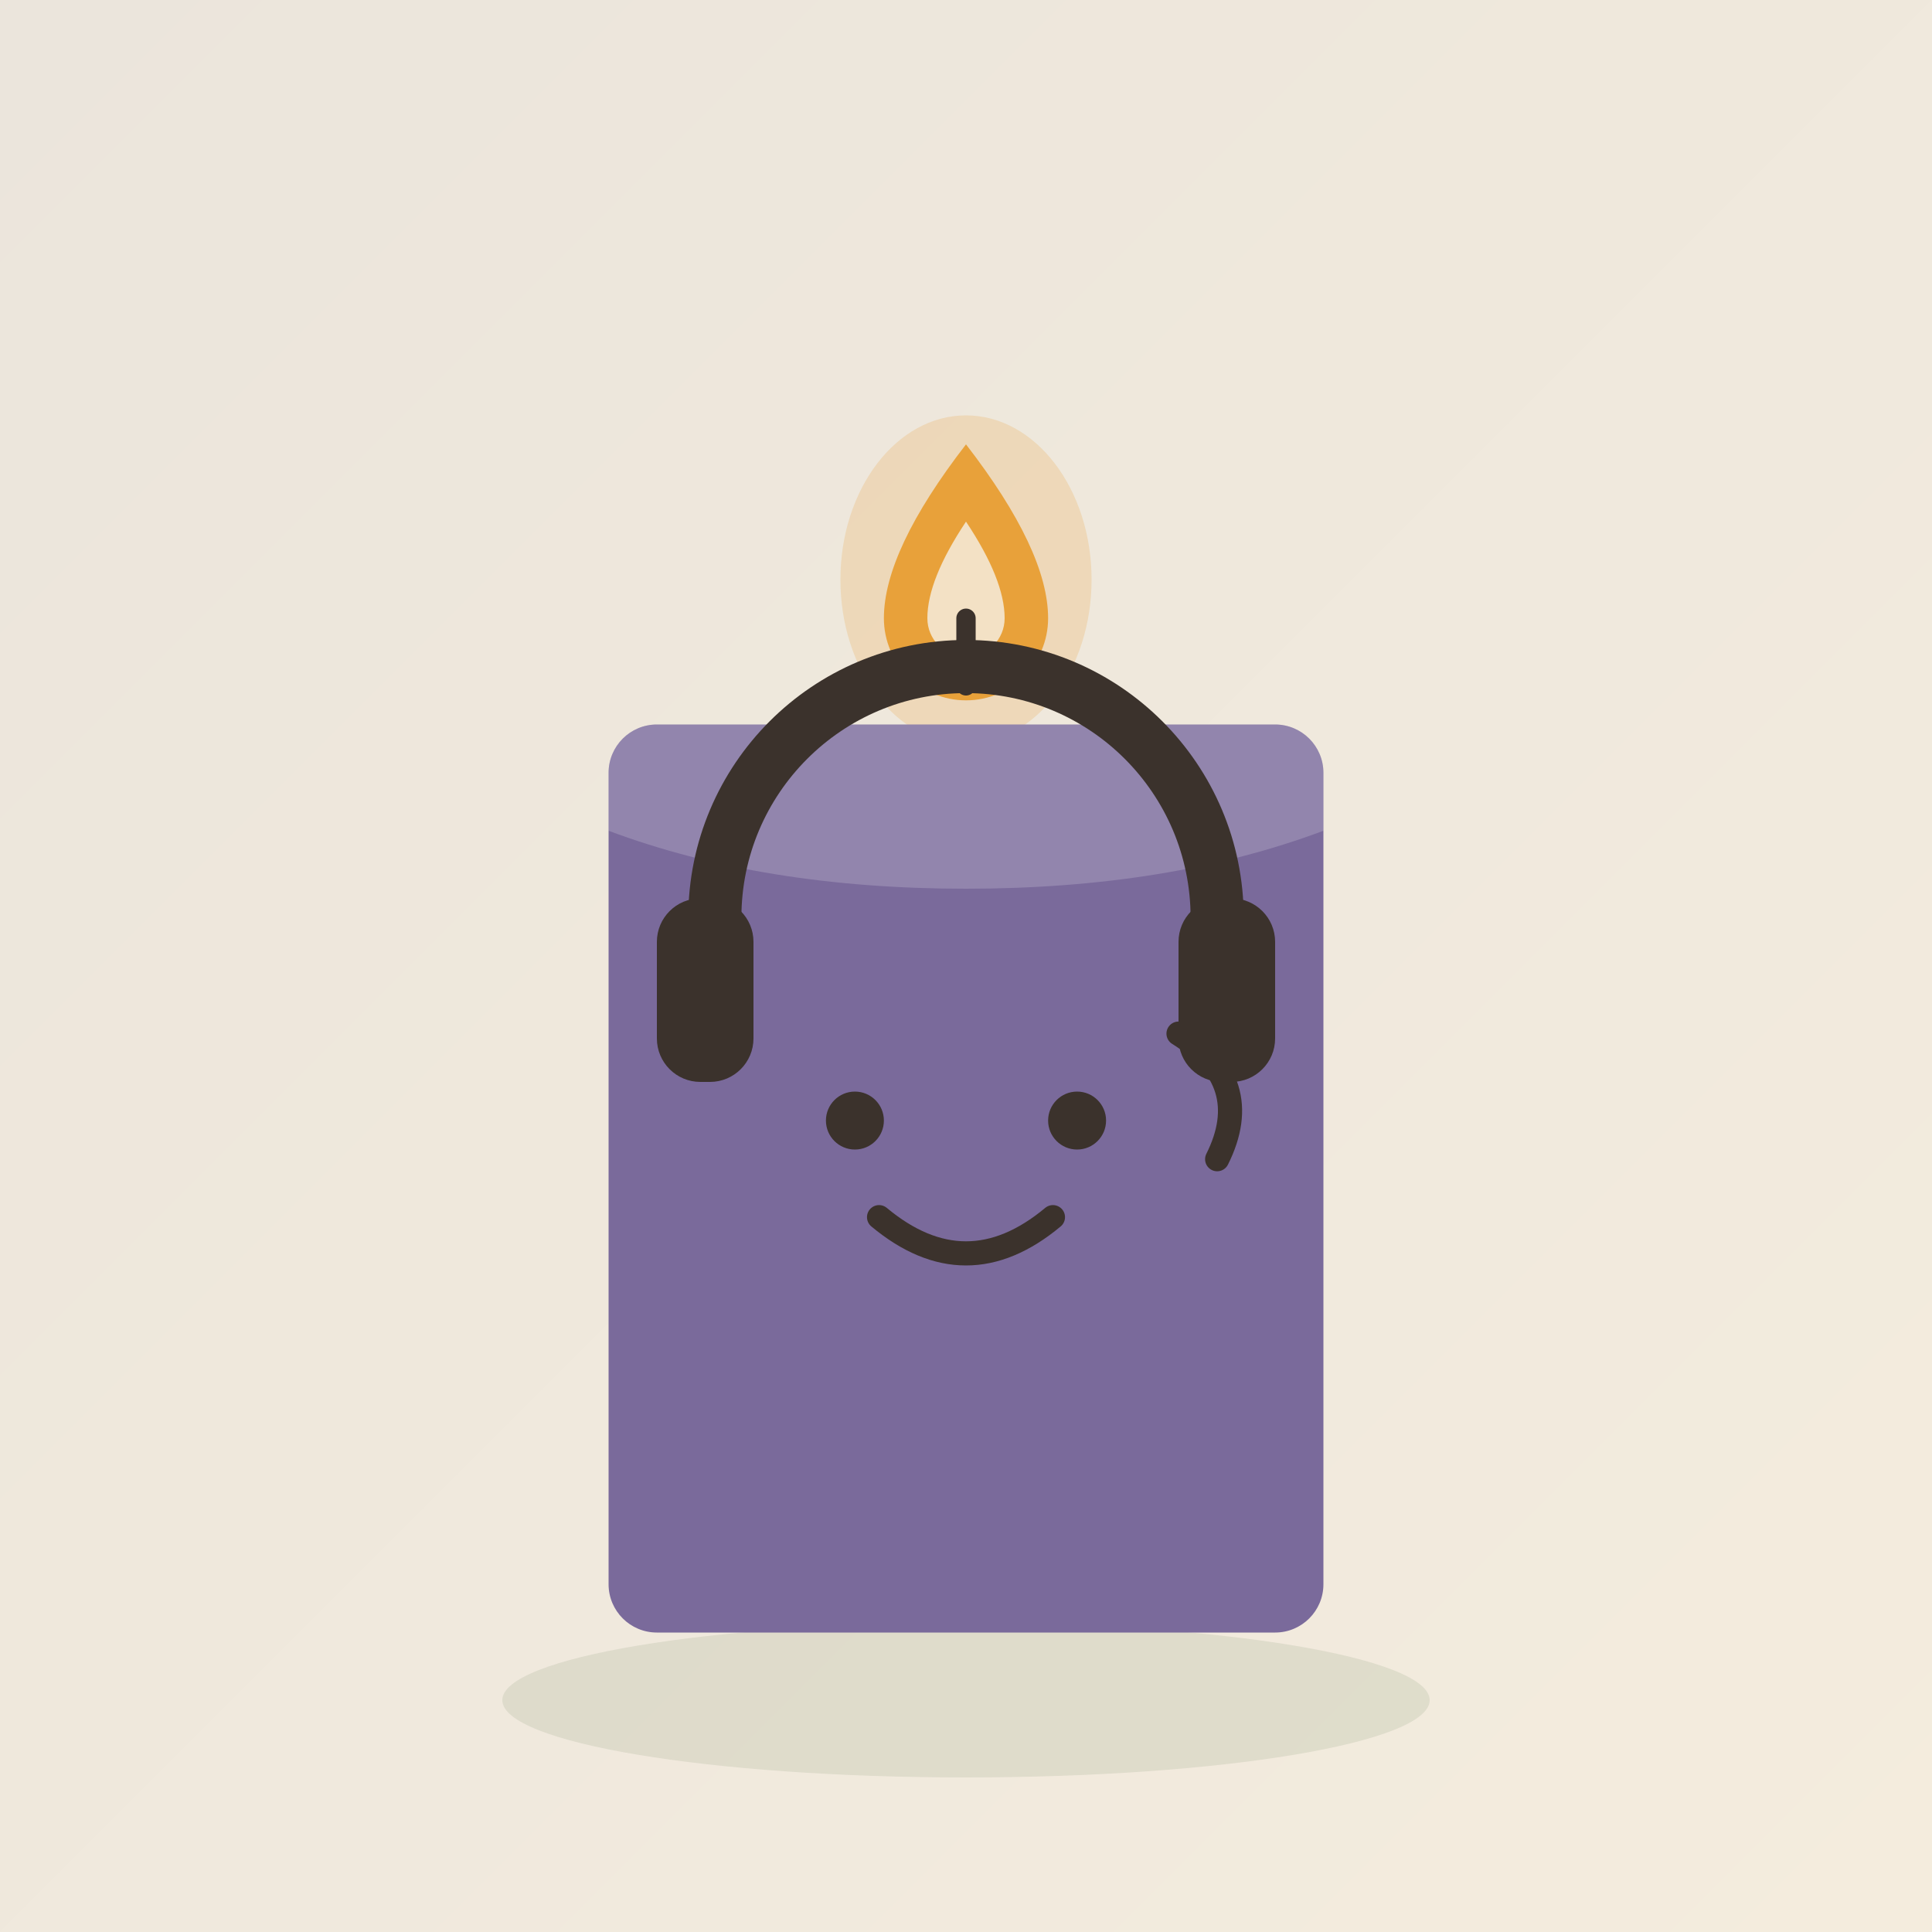
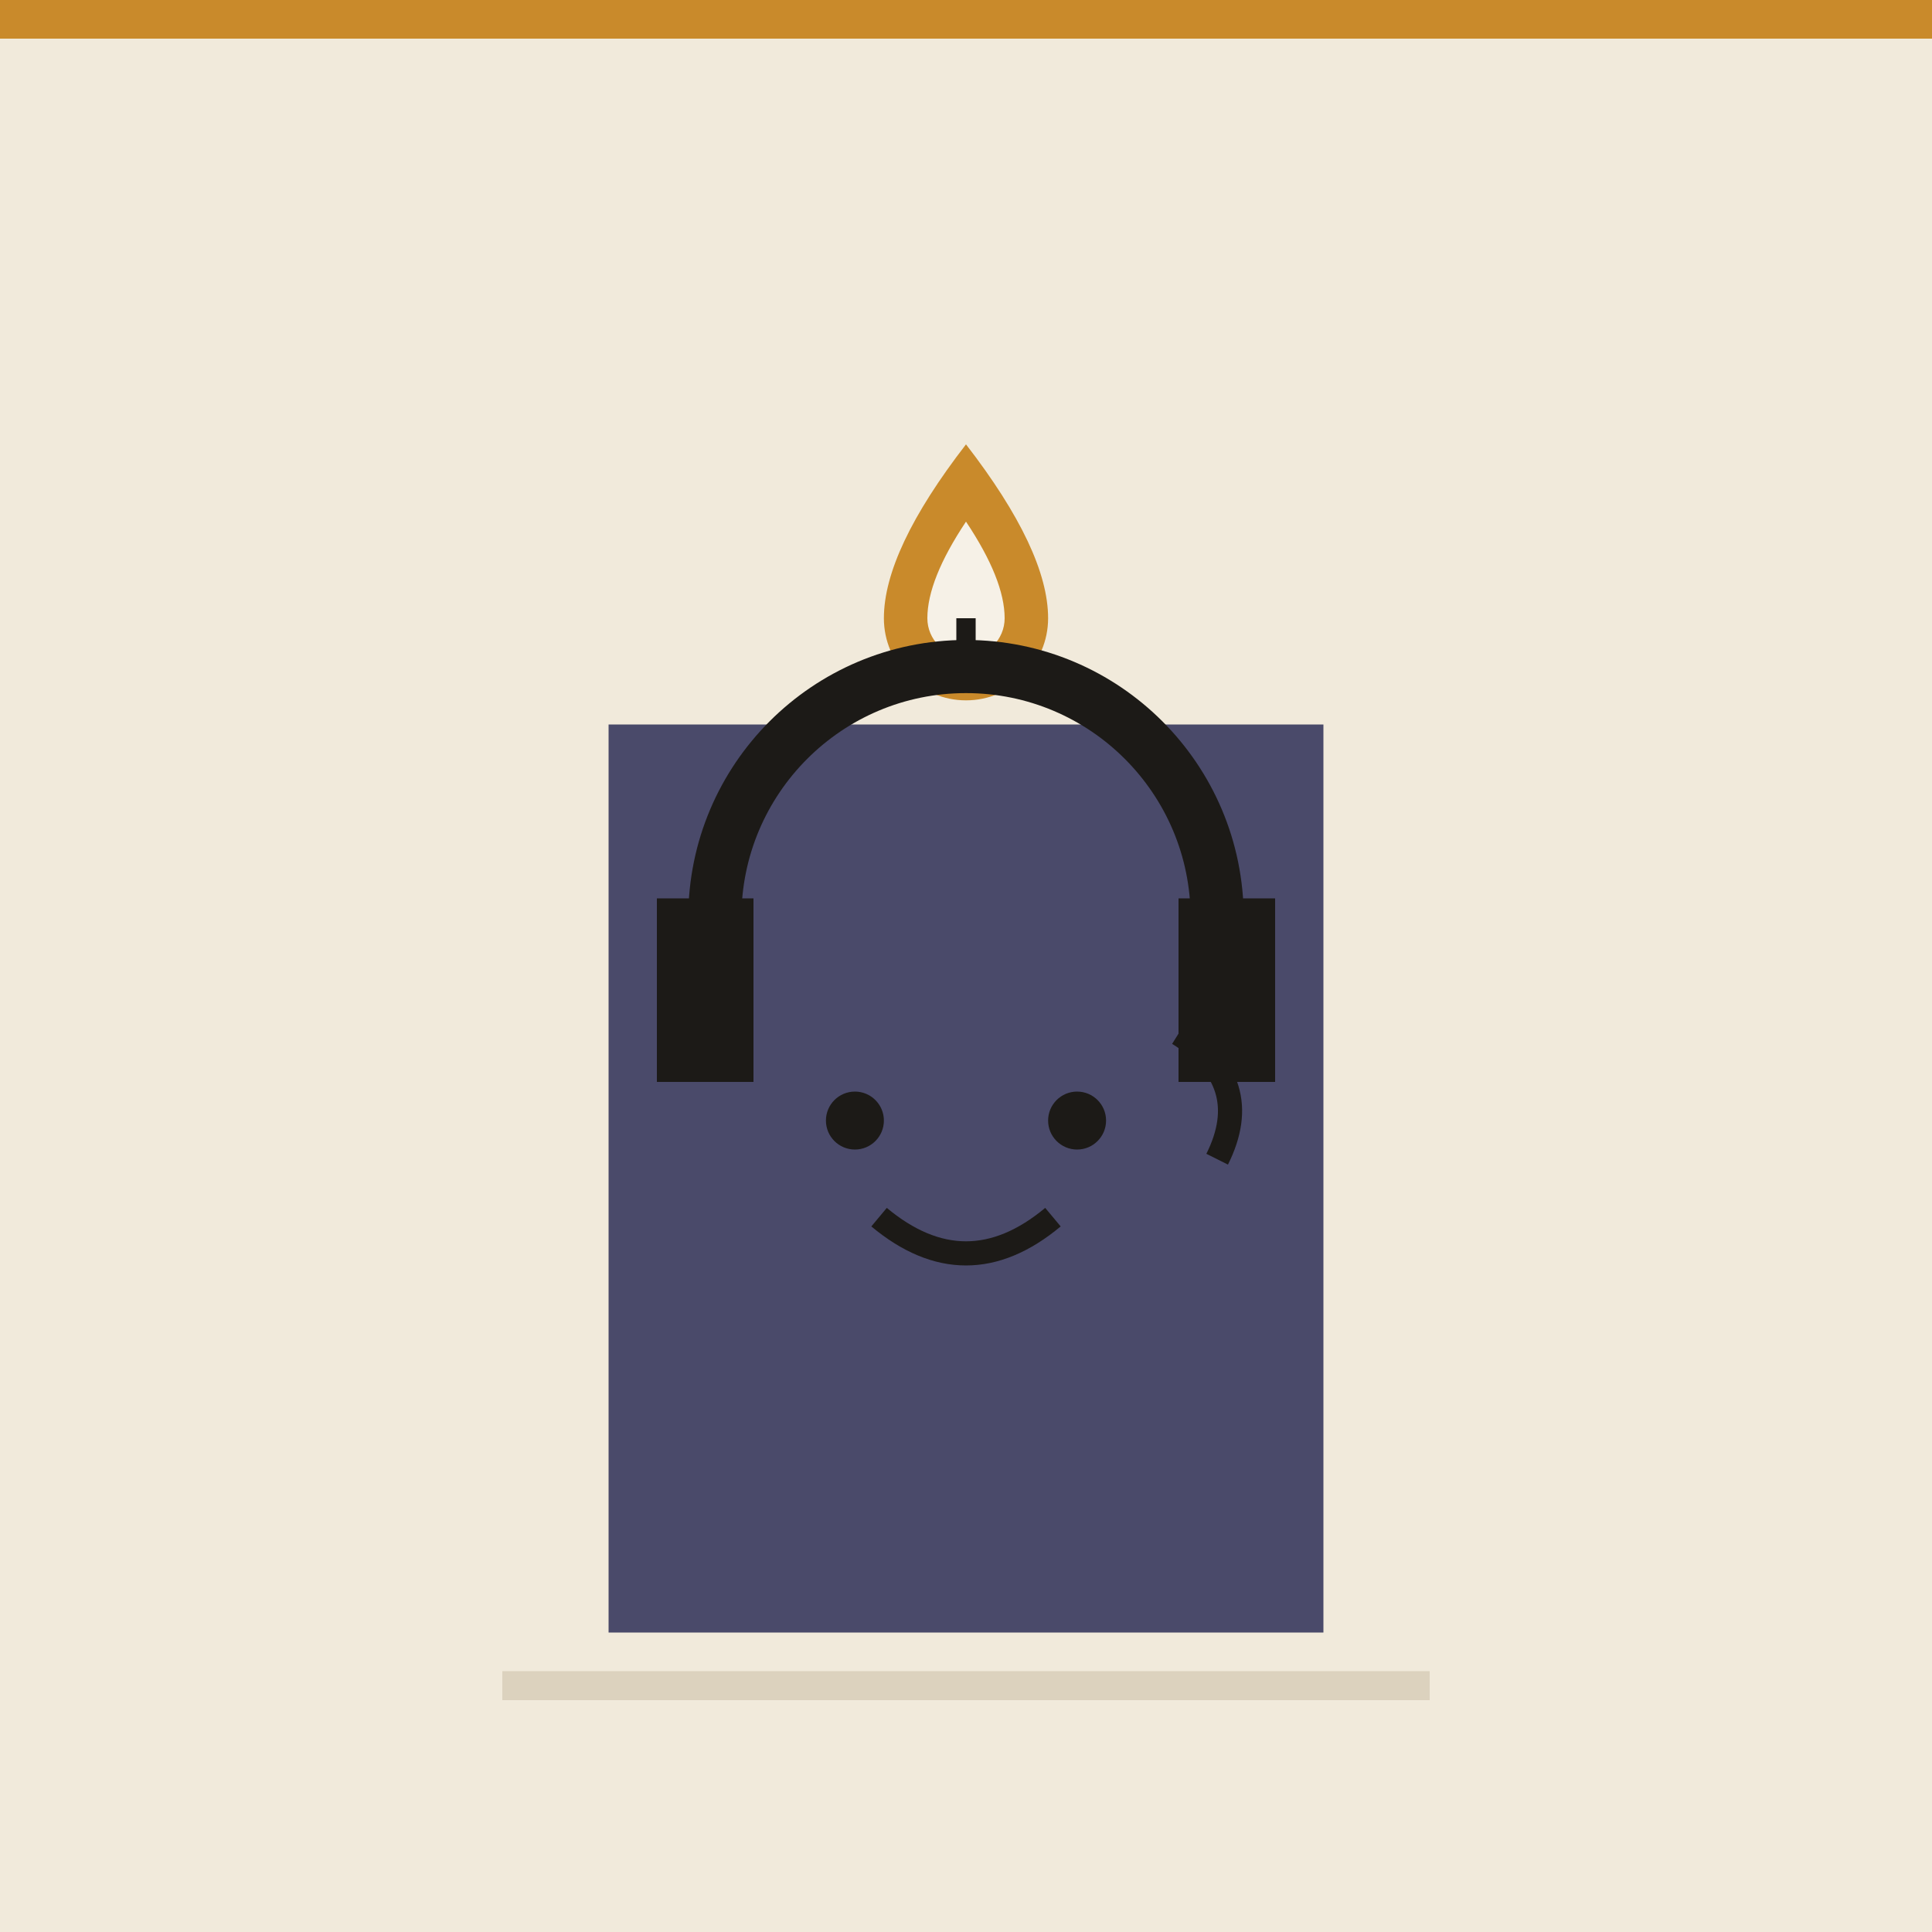
- <svg xmlns="http://www.w3.org/2000/svg" viewBox="0 0 400 400" role="img" aria-label="gamer placeholder illustration">
-   <defs>
-     <linearGradient id="bg-gamer" x1="0" y1="0" x2="1" y2="1">
-       <stop offset="0" stop-color="#EBE5DC" />
-       <stop offset="1" stop-color="#F4ECDD" />
-     </linearGradient>
-   </defs>
-   <rect width="400" height="400" fill="url(#bg-gamer)" />
-   <ellipse cx="200" cy="352" rx="96" ry="16" fill="#8B9A7B" opacity=".18" />
-   <g>
-     <ellipse cx="200" cy="120" rx="26" ry="34" fill="#E8A13A" opacity=".22" />
-     <path d="M200 92 q17 22 17 36 a17 17 0 0 1 -34 0 q0 -14 17 -36 Z" fill="#E8A13A" />
-     <path d="M200 108 q8 12 8 20 a8 8 0 0 1 -16 0 q0 -8 8 -20 Z" fill="#F4ECDD" opacity=".85" />
-   </g>
-   <path d="M200 128 v14" stroke="#3B322C" stroke-width="4" stroke-linecap="round" />
-   <path d="M136 150 h128 a10 10 0 0 1 10 10 v168 a10 10 0 0 1 -10 10 h-128              a10 10 0 0 1 -10 -10 v-168 a10 10 0 0 1 10 -10 Z" fill="#7A6A9B" />
-   <path d="M136 150 h128 a10 10 0 0 1 10 10 v12 q-32 12 -74 12 t-74 -12 v-12              a10 10 0 0 1 10 -10 Z" fill="#fff" opacity=".18" />
-   <g fill="#3B322C">
+ <svg xmlns="http://www.w3.org/2000/svg" viewBox="0 0 400 400" role="img" aria-label="gamer">
+   <rect width="400" height="400" fill="#F1EADB" />
+   <rect x="0" y="0" width="400" height="8" fill="#C98A2B" />
+   <rect x="104" y="346" width="192" height="6" fill="#DCD2BE" />
+   <path d="M200 92 q17 22 17 36 a17 17 0 0 1 -34 0 q0 -14 17 -36 Z" fill="#C98A2B" />
+   <path d="M200 108 q8 12 8 20 a8 8 0 0 1 -16 0 q0 -8 8 -20 Z" fill="#F6F1E7" />
+   <path d="M200 128 v14" stroke="#1C1A17" stroke-width="4" />
+   <rect x="126" y="150" width="148" height="188" fill="#4A4A6A" />
+   <g fill="#1C1A17">
    <circle cx="177" cy="232" r="6" />
    <circle cx="223" cy="232" r="6" />
  </g>
-   <path d="M182 252 q18 15 36 0" stroke="#3B322C" stroke-width="5" fill="none" stroke-linecap="round" />
-   <g fill="#3B322C">
-     <path d="M148 190 A52 52 0 0 1 252 190" stroke="#3B322C" stroke-width="11" fill="none" stroke-linecap="round" />
-     <rect x="136" y="186" width="20" height="38" rx="9" />
-     <rect x="244" y="186" width="20" height="38" rx="9" />
-     <path d="M244 214 q16 10 8 26" stroke="#3B322C" stroke-width="5" fill="none" stroke-linecap="round" />
+   <path d="M182 252 q18 15 36 0" stroke="#1C1A17" stroke-width="5" fill="none" />
+   <g fill="#1C1A17">
+     <path d="M148 190 A52 52 0 0 1 252 190" stroke="#1C1A17" stroke-width="11" fill="none" />
+     <rect x="136" y="186" width="20" height="38" />
+     <rect x="244" y="186" width="20" height="38" />
+     <path d="M244 214 q16 10 8 26" stroke="#1C1A17" stroke-width="5" fill="none" />
  </g>
</svg>
